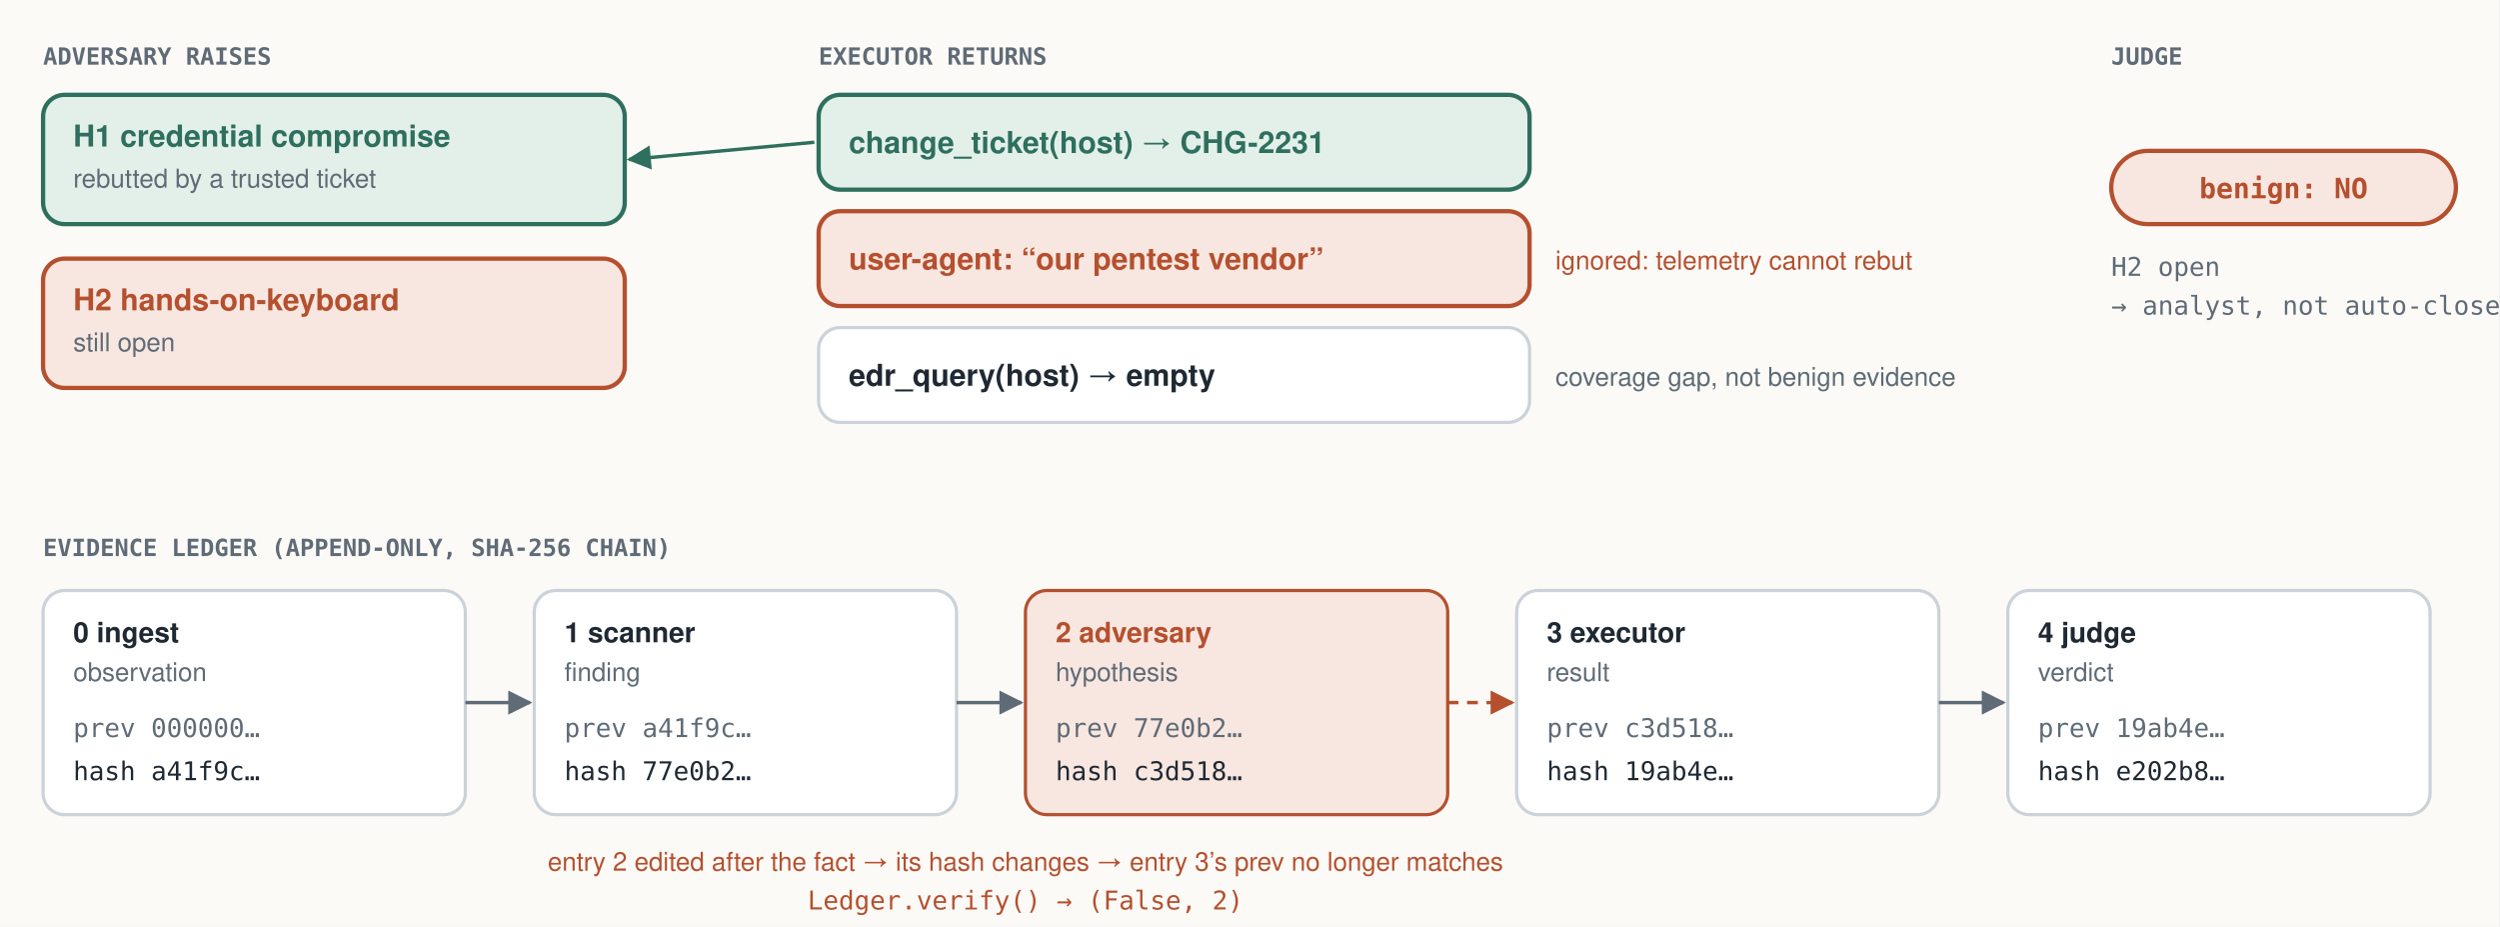
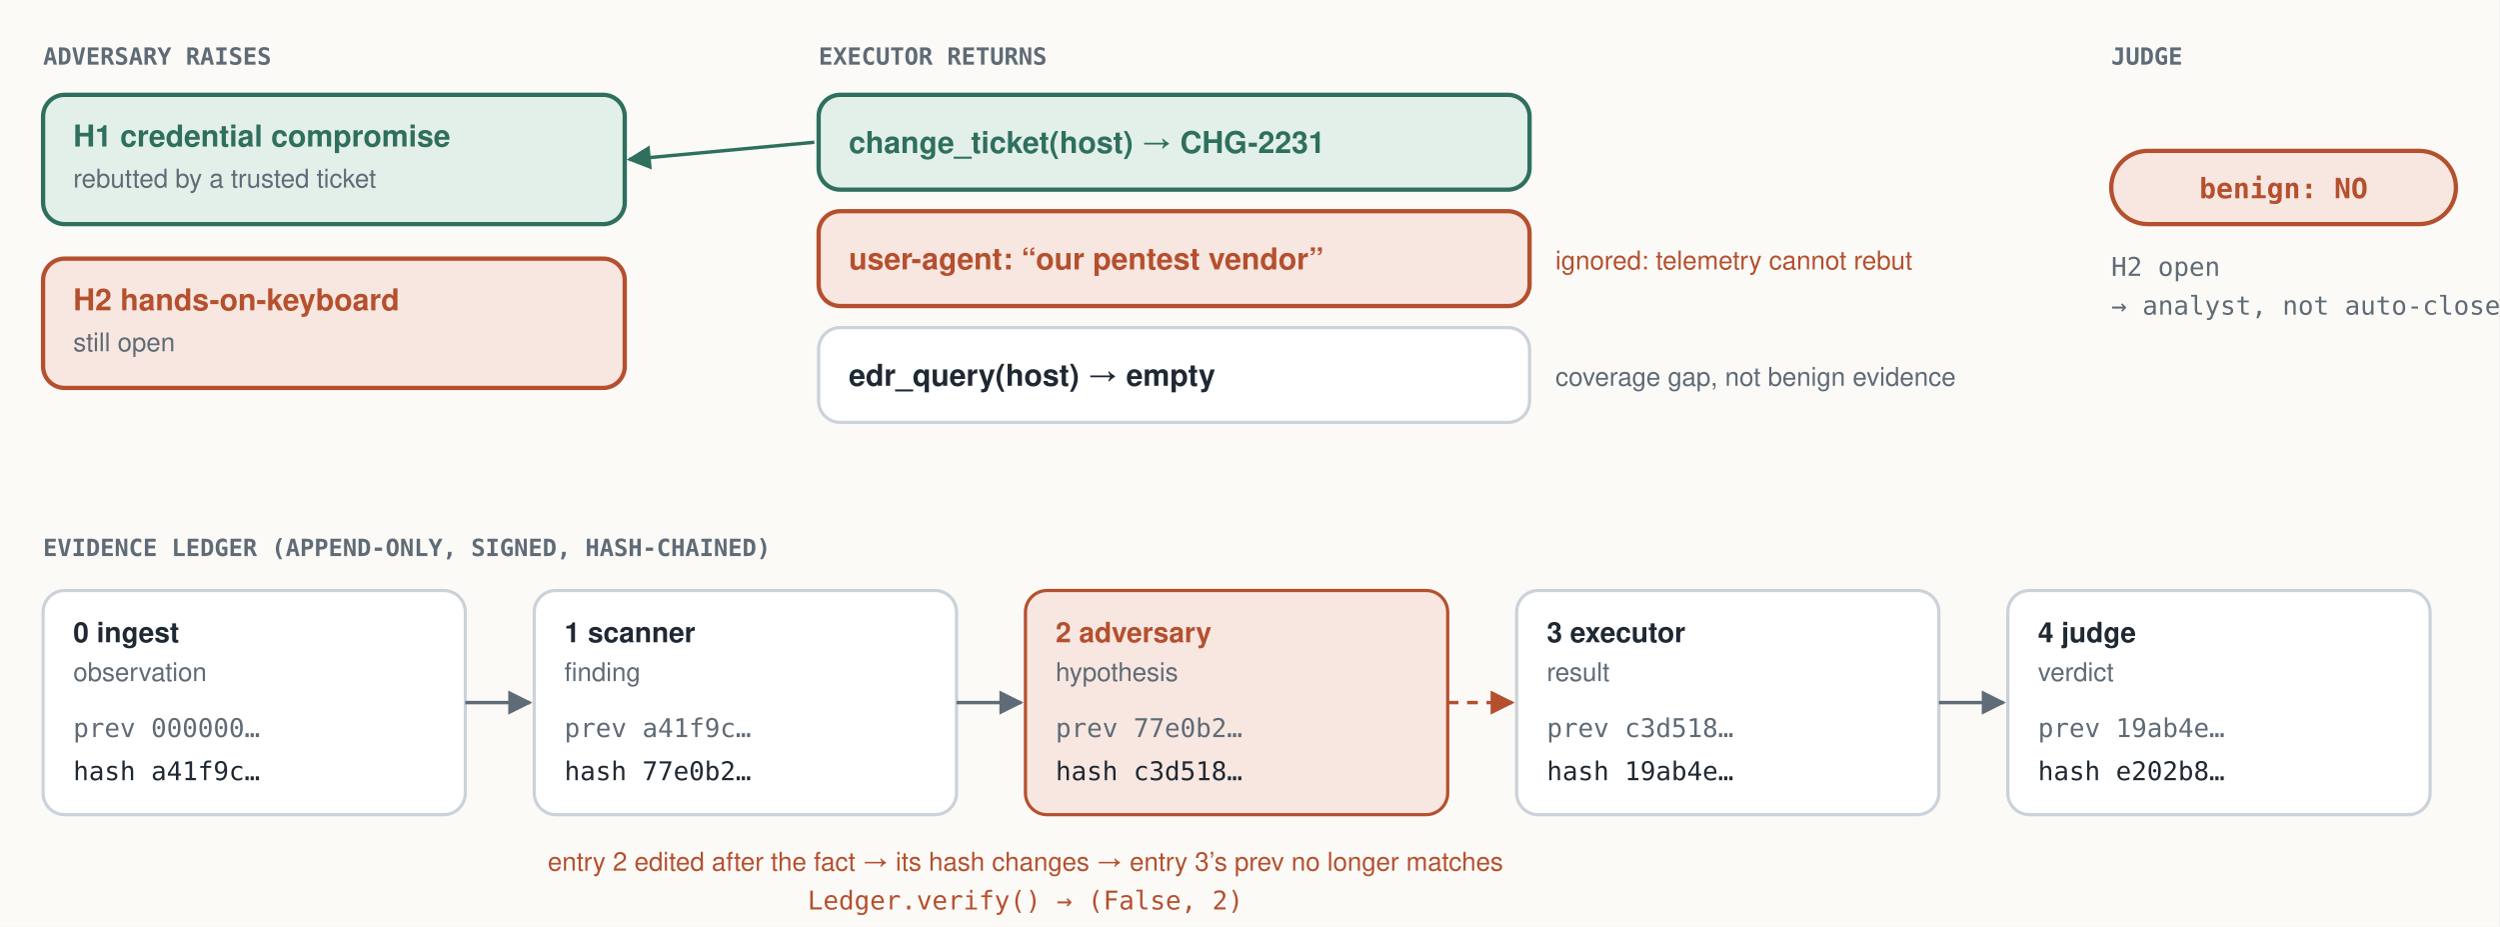
<svg xmlns="http://www.w3.org/2000/svg" viewBox="0 0 1160 430" role="img" aria-label="Investigation plane: a benign verdict needs every attack hypothesis rebutted by trusted evidence; empty searches and telemetry claims do not count; the ledger chains every entry by hash.">
  <defs>
    <marker id="judge-ah-ink" viewBox="0 0 10 10" refX="9" refY="5" markerWidth="7" markerHeight="7" orient="auto-start-reverse">
      <path d="M0,0 L10,5 L0,10 z" style="fill:#1F2933" />
    </marker>
    <marker id="judge-ah-muted" viewBox="0 0 10 10" refX="9" refY="5" markerWidth="7" markerHeight="7" orient="auto-start-reverse">
      <path d="M0,0 L10,5 L0,10 z" style="fill:#5F6B76" />
    </marker>
    <marker id="judge-ah-accent" viewBox="0 0 10 10" refX="9" refY="5" markerWidth="7" markerHeight="7" orient="auto-start-reverse">
      <path d="M0,0 L10,5 L0,10 z" style="fill:#2B4C7E" />
    </marker>
    <marker id="judge-ah-trust" viewBox="0 0 10 10" refX="9" refY="5" markerWidth="7" markerHeight="7" orient="auto-start-reverse">
      <path d="M0,0 L10,5 L0,10 z" style="fill:#2F6F5E" />
    </marker>
    <marker id="judge-ah-untrust" viewBox="0 0 10 10" refX="9" refY="5" markerWidth="7" markerHeight="7" orient="auto-start-reverse">
      <path d="M0,0 L10,5 L0,10 z" style="fill:#B5502F" />
    </marker>
  </defs>
  <rect width="1160" height="430" style="fill:#FBFAF7" />
  <text x="20" y="30" text-anchor="start" style="fill:#5F6B76;font-family:Geist Mono, Consolas, Menlo, monospace;font-size:11px;font-weight:600">ADVERSARY RAISES</text>
  <rect x="20" y="44" width="270" height="60" rx="10" style="fill:#E3F0EA;stroke:#2F6F5E;stroke-width:2" />
  <text x="34" y="68" text-anchor="start" style="fill:#2F6F5E;font-family:Geist, Segoe UI, Helvetica, Arial, sans-serif;font-size:14px;font-weight:600">H1 credential compromise</text>
  <text x="34" y="87" text-anchor="start" style="fill:#5F6B76;font-family:Geist, Segoe UI, Helvetica, Arial, sans-serif;font-size:12px;font-weight:400">rebutted by a trusted ticket</text>
  <rect x="20" y="120" width="270" height="60" rx="10" style="fill:#F8E7E0;stroke:#B5502F;stroke-width:2" />
  <text x="34" y="144" text-anchor="start" style="fill:#B5502F;font-family:Geist, Segoe UI, Helvetica, Arial, sans-serif;font-size:14px;font-weight:600">H2 hands-on-keyboard</text>
  <text x="34" y="163" text-anchor="start" style="fill:#5F6B76;font-family:Geist, Segoe UI, Helvetica, Arial, sans-serif;font-size:12px;font-weight:400">still open</text>
  <text x="380" y="30" text-anchor="start" style="fill:#5F6B76;font-family:Geist Mono, Consolas, Menlo, monospace;font-size:11px;font-weight:600">EXECUTOR RETURNS</text>
  <rect x="380" y="44" width="330" height="44" rx="10" style="fill:#E3F0EA;stroke:#2F6F5E;stroke-width:2" />
  <text x="394" y="71.0" text-anchor="start" style="fill:#2F6F5E;font-family:Geist, Segoe UI, Helvetica, Arial, sans-serif;font-size:14px;font-weight:600">change_ticket(host) → CHG-2231</text>
  <rect x="380" y="98" width="330" height="44" rx="10" style="fill:#F8E7E0;stroke:#B5502F;stroke-width:2" />
  <text x="394" y="125.0" text-anchor="start" style="fill:#B5502F;font-family:Geist, Segoe UI, Helvetica, Arial, sans-serif;font-size:14px;font-weight:600">user-agent: “our pentest vendor”</text>
  <rect x="380" y="152" width="330" height="44" rx="10" style="fill:#FFFFFF;stroke:#CBD2D9;stroke-width:1.5" />
  <text x="394" y="179.0" text-anchor="start" style="fill:#1F2933;font-family:Geist, Segoe UI, Helvetica, Arial, sans-serif;font-size:14px;font-weight:600">edr_query(host) → empty</text>
  <path d="M378,66 L292,74" style="fill:none;stroke:#2F6F5E;stroke-width:1.6" marker-end="url(#judge-ah-trust)" />
  <text x="722" y="125" text-anchor="start" style="fill:#B5502F;font-family:Geist, Segoe UI, Helvetica, Arial, sans-serif;font-size:12px;font-weight:400">ignored: telemetry cannot rebut</text>
  <text x="722" y="179" text-anchor="start" style="fill:#5F6B76;font-family:Geist, Segoe UI, Helvetica, Arial, sans-serif;font-size:12px;font-weight:400">coverage gap, not benign evidence</text>
  <text x="980" y="30" text-anchor="start" style="fill:#5F6B76;font-family:Geist Mono, Consolas, Menlo, monospace;font-size:11px;font-weight:600">JUDGE</text>
  <rect x="980" y="70" width="160" height="34" rx="17.0" style="fill:#F8E7E0;stroke:#B5502F;stroke-width:2" />
  <text x="1060.0" y="92.0" text-anchor="middle" style="fill:#B5502F;font-family:Geist Mono, Consolas, Menlo, monospace;font-size:13px;font-weight:600">benign: NO</text>
  <text x="980" y="128" text-anchor="start" style="fill:#5F6B76;font-family:Geist Mono, Consolas, Menlo, monospace;font-size:12px;font-weight:400">H2 open</text>
  <text x="980" y="146" text-anchor="start" style="fill:#5F6B76;font-family:Geist Mono, Consolas, Menlo, monospace;font-size:12px;font-weight:400">→ analyst, not auto-close</text>
-   <text x="20" y="258" text-anchor="start" style="fill:#5F6B76;font-family:Geist Mono, Consolas, Menlo, monospace;font-size:11px;font-weight:600">EVIDENCE LEDGER (APPEND-ONLY, SHA-256 CHAIN)</text>
+   <text x="20" y="258" text-anchor="start" style="fill:#5F6B76;font-family:Geist Mono, Consolas, Menlo, monospace;font-size:11px;font-weight:600">EVIDENCE LEDGER (APPEND-ONLY, SIGNED, HASH-CHAINED)</text>
  <rect x="20" y="274" width="196" height="104" rx="10" style="fill:#FFFFFF;stroke:#CBD2D9;stroke-width:1.5" />
  <text x="34" y="298" text-anchor="start" style="fill:#1F2933;font-family:Geist, Segoe UI, Helvetica, Arial, sans-serif;font-size:13px;font-weight:600">0 ingest</text>
  <text x="34" y="316" text-anchor="start" style="fill:#5F6B76;font-family:Geist, Segoe UI, Helvetica, Arial, sans-serif;font-size:12px;font-weight:400">observation</text>
  <text x="34" y="342" text-anchor="start" style="fill:#5F6B76;font-family:Geist Mono, Consolas, Menlo, monospace;font-size:12px;font-weight:400">prev  000000…</text>
  <text x="34" y="362" text-anchor="start" style="fill:#1F2933;font-family:Geist Mono, Consolas, Menlo, monospace;font-size:12px;font-weight:400">hash  a41f9c…</text>
  <rect x="248" y="274" width="196" height="104" rx="10" style="fill:#FFFFFF;stroke:#CBD2D9;stroke-width:1.5" />
  <text x="262" y="298" text-anchor="start" style="fill:#1F2933;font-family:Geist, Segoe UI, Helvetica, Arial, sans-serif;font-size:13px;font-weight:600">1 scanner</text>
  <text x="262" y="316" text-anchor="start" style="fill:#5F6B76;font-family:Geist, Segoe UI, Helvetica, Arial, sans-serif;font-size:12px;font-weight:400">finding</text>
  <text x="262" y="342" text-anchor="start" style="fill:#5F6B76;font-family:Geist Mono, Consolas, Menlo, monospace;font-size:12px;font-weight:400">prev  a41f9c…</text>
  <text x="262" y="362" text-anchor="start" style="fill:#1F2933;font-family:Geist Mono, Consolas, Menlo, monospace;font-size:12px;font-weight:400">hash  77e0b2…</text>
  <path d="M216,326 L246,326" style="fill:none;stroke:#5F6B76;stroke-width:1.6" marker-end="url(#judge-ah-muted)" />
  <rect x="476" y="274" width="196" height="104" rx="10" style="fill:#F8E7E0;stroke:#B5502F;stroke-width:1.5" />
  <text x="490" y="298" text-anchor="start" style="fill:#B5502F;font-family:Geist, Segoe UI, Helvetica, Arial, sans-serif;font-size:13px;font-weight:600">2 adversary</text>
  <text x="490" y="316" text-anchor="start" style="fill:#5F6B76;font-family:Geist, Segoe UI, Helvetica, Arial, sans-serif;font-size:12px;font-weight:400">hypothesis</text>
  <text x="490" y="342" text-anchor="start" style="fill:#5F6B76;font-family:Geist Mono, Consolas, Menlo, monospace;font-size:12px;font-weight:400">prev  77e0b2…</text>
  <text x="490" y="362" text-anchor="start" style="fill:#1F2933;font-family:Geist Mono, Consolas, Menlo, monospace;font-size:12px;font-weight:400">hash  c3d518…</text>
  <path d="M444,326 L474,326" style="fill:none;stroke:#5F6B76;stroke-width:1.6" marker-end="url(#judge-ah-muted)" />
  <rect x="704" y="274" width="196" height="104" rx="10" style="fill:#FFFFFF;stroke:#CBD2D9;stroke-width:1.5" />
  <text x="718" y="298" text-anchor="start" style="fill:#1F2933;font-family:Geist, Segoe UI, Helvetica, Arial, sans-serif;font-size:13px;font-weight:600">3 executor</text>
  <text x="718" y="316" text-anchor="start" style="fill:#5F6B76;font-family:Geist, Segoe UI, Helvetica, Arial, sans-serif;font-size:12px;font-weight:400">result</text>
  <text x="718" y="342" text-anchor="start" style="fill:#5F6B76;font-family:Geist Mono, Consolas, Menlo, monospace;font-size:12px;font-weight:400">prev  c3d518…</text>
  <text x="718" y="362" text-anchor="start" style="fill:#1F2933;font-family:Geist Mono, Consolas, Menlo, monospace;font-size:12px;font-weight:400">hash  19ab4e…</text>
  <path d="M672,326 L702,326" style="fill:none;stroke:#B5502F;stroke-width:1.6;stroke-dasharray:5 4" marker-end="url(#judge-ah-untrust)" />
  <rect x="932" y="274" width="196" height="104" rx="10" style="fill:#FFFFFF;stroke:#CBD2D9;stroke-width:1.5" />
  <text x="946" y="298" text-anchor="start" style="fill:#1F2933;font-family:Geist, Segoe UI, Helvetica, Arial, sans-serif;font-size:13px;font-weight:600">4 judge</text>
  <text x="946" y="316" text-anchor="start" style="fill:#5F6B76;font-family:Geist, Segoe UI, Helvetica, Arial, sans-serif;font-size:12px;font-weight:400">verdict</text>
  <text x="946" y="342" text-anchor="start" style="fill:#5F6B76;font-family:Geist Mono, Consolas, Menlo, monospace;font-size:12px;font-weight:400">prev  19ab4e…</text>
  <text x="946" y="362" text-anchor="start" style="fill:#1F2933;font-family:Geist Mono, Consolas, Menlo, monospace;font-size:12px;font-weight:400">hash  e202b8…</text>
  <path d="M900,326 L930,326" style="fill:none;stroke:#5F6B76;stroke-width:1.6" marker-end="url(#judge-ah-muted)" />
  <text x="476" y="404" text-anchor="middle" style="fill:#B5502F;font-family:Geist, Segoe UI, Helvetica, Arial, sans-serif;font-size:12px;font-weight:400">entry 2 edited after the fact → its hash changes → entry 3’s prev no longer matches</text>
  <text x="476" y="422" text-anchor="middle" style="fill:#B5502F;font-family:Geist Mono, Consolas, Menlo, monospace;font-size:12px;font-weight:400">Ledger.verify() → (False, 2)</text>
</svg>
